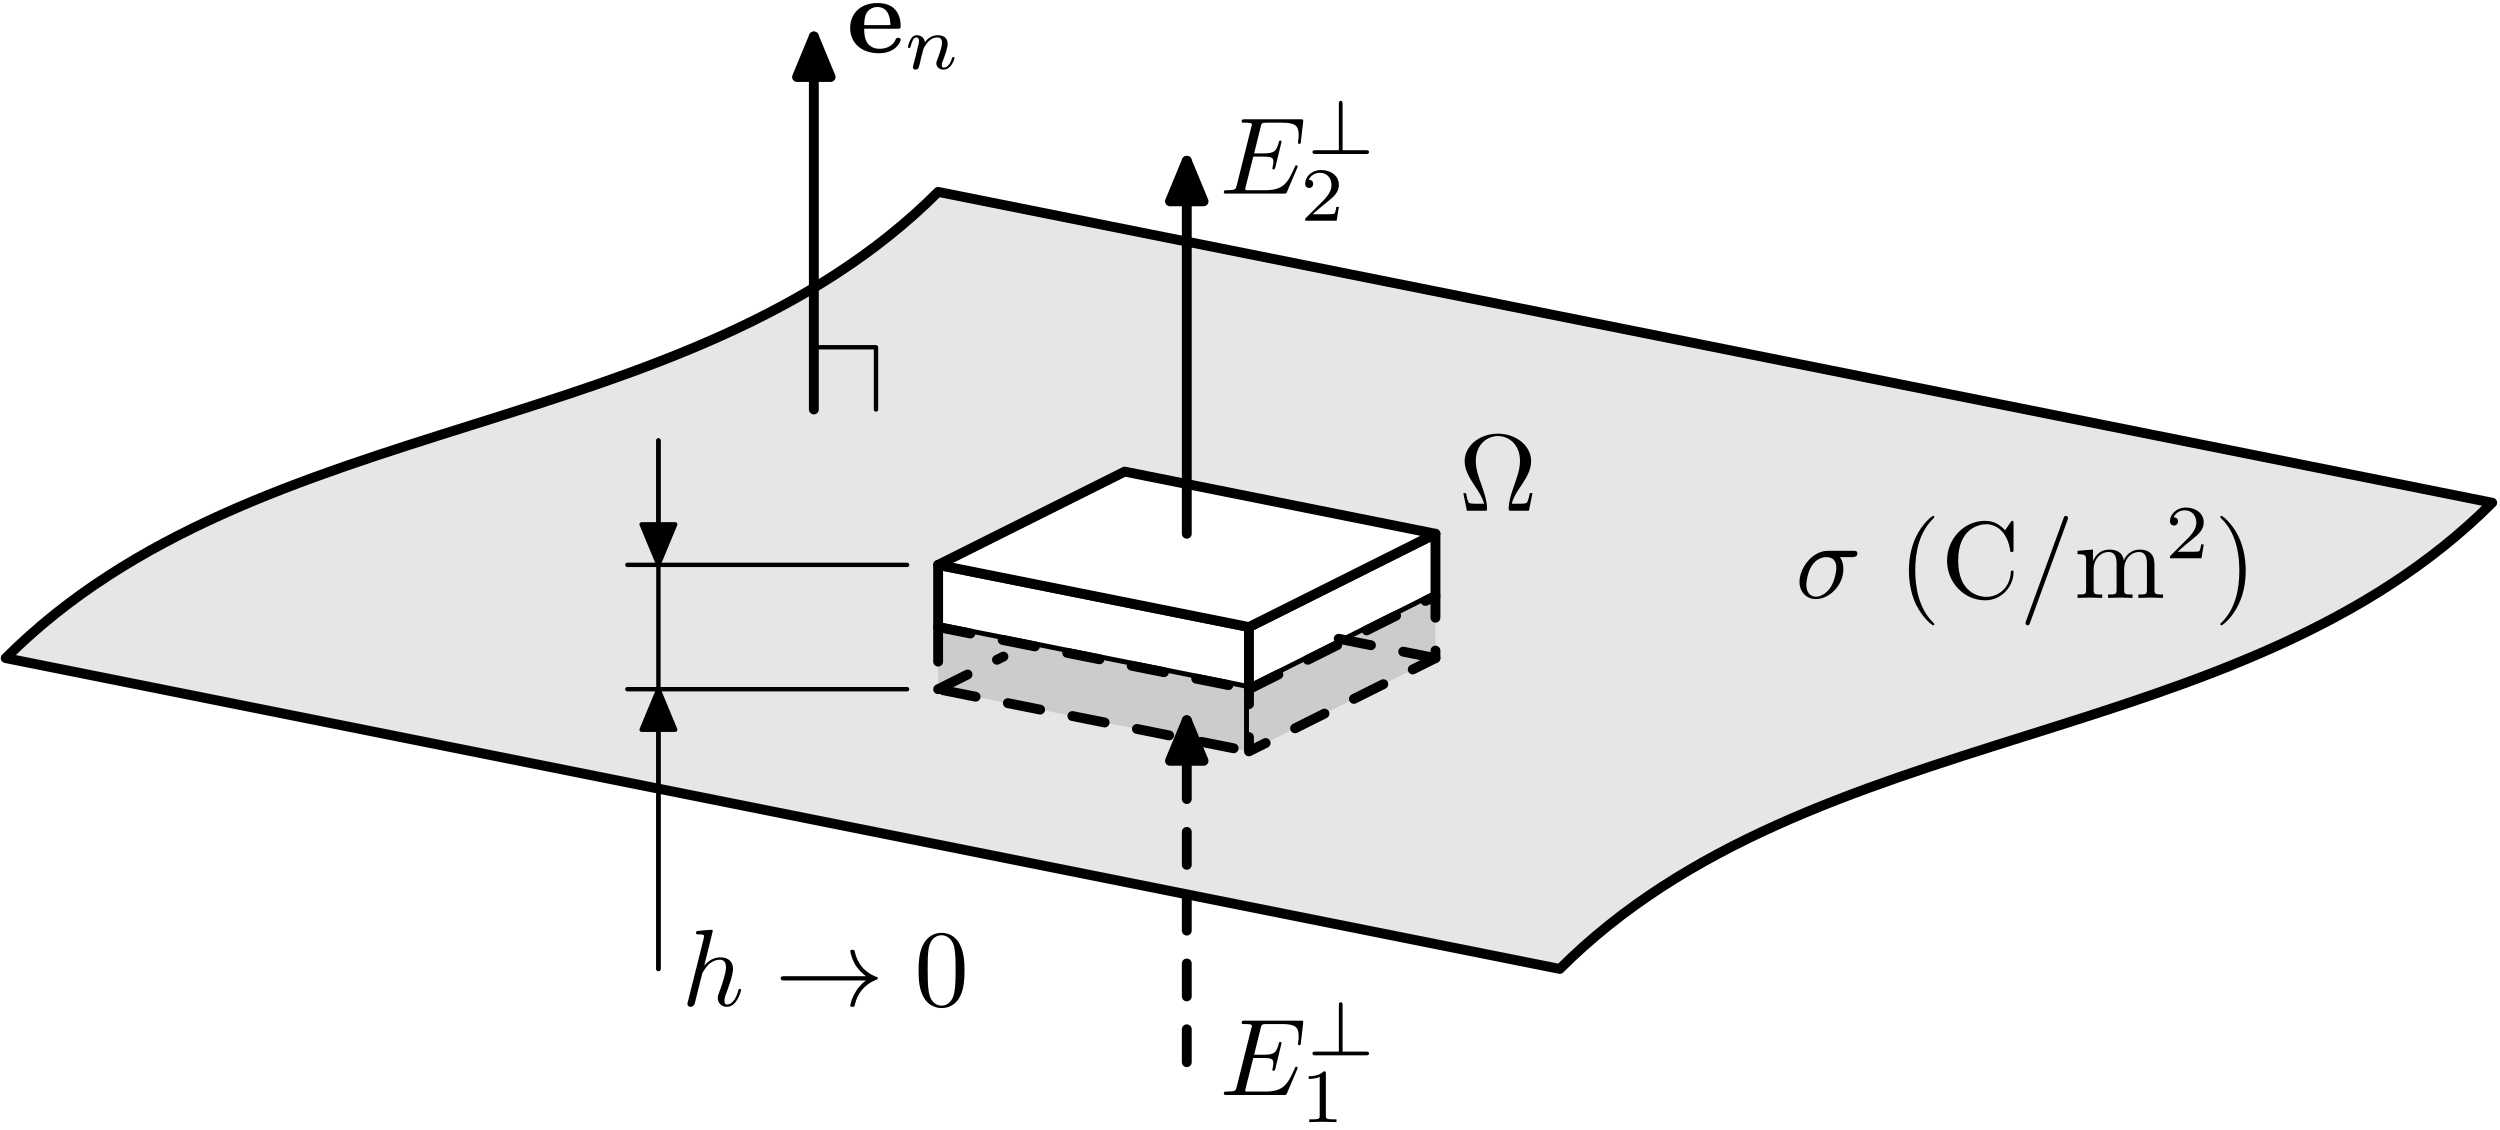
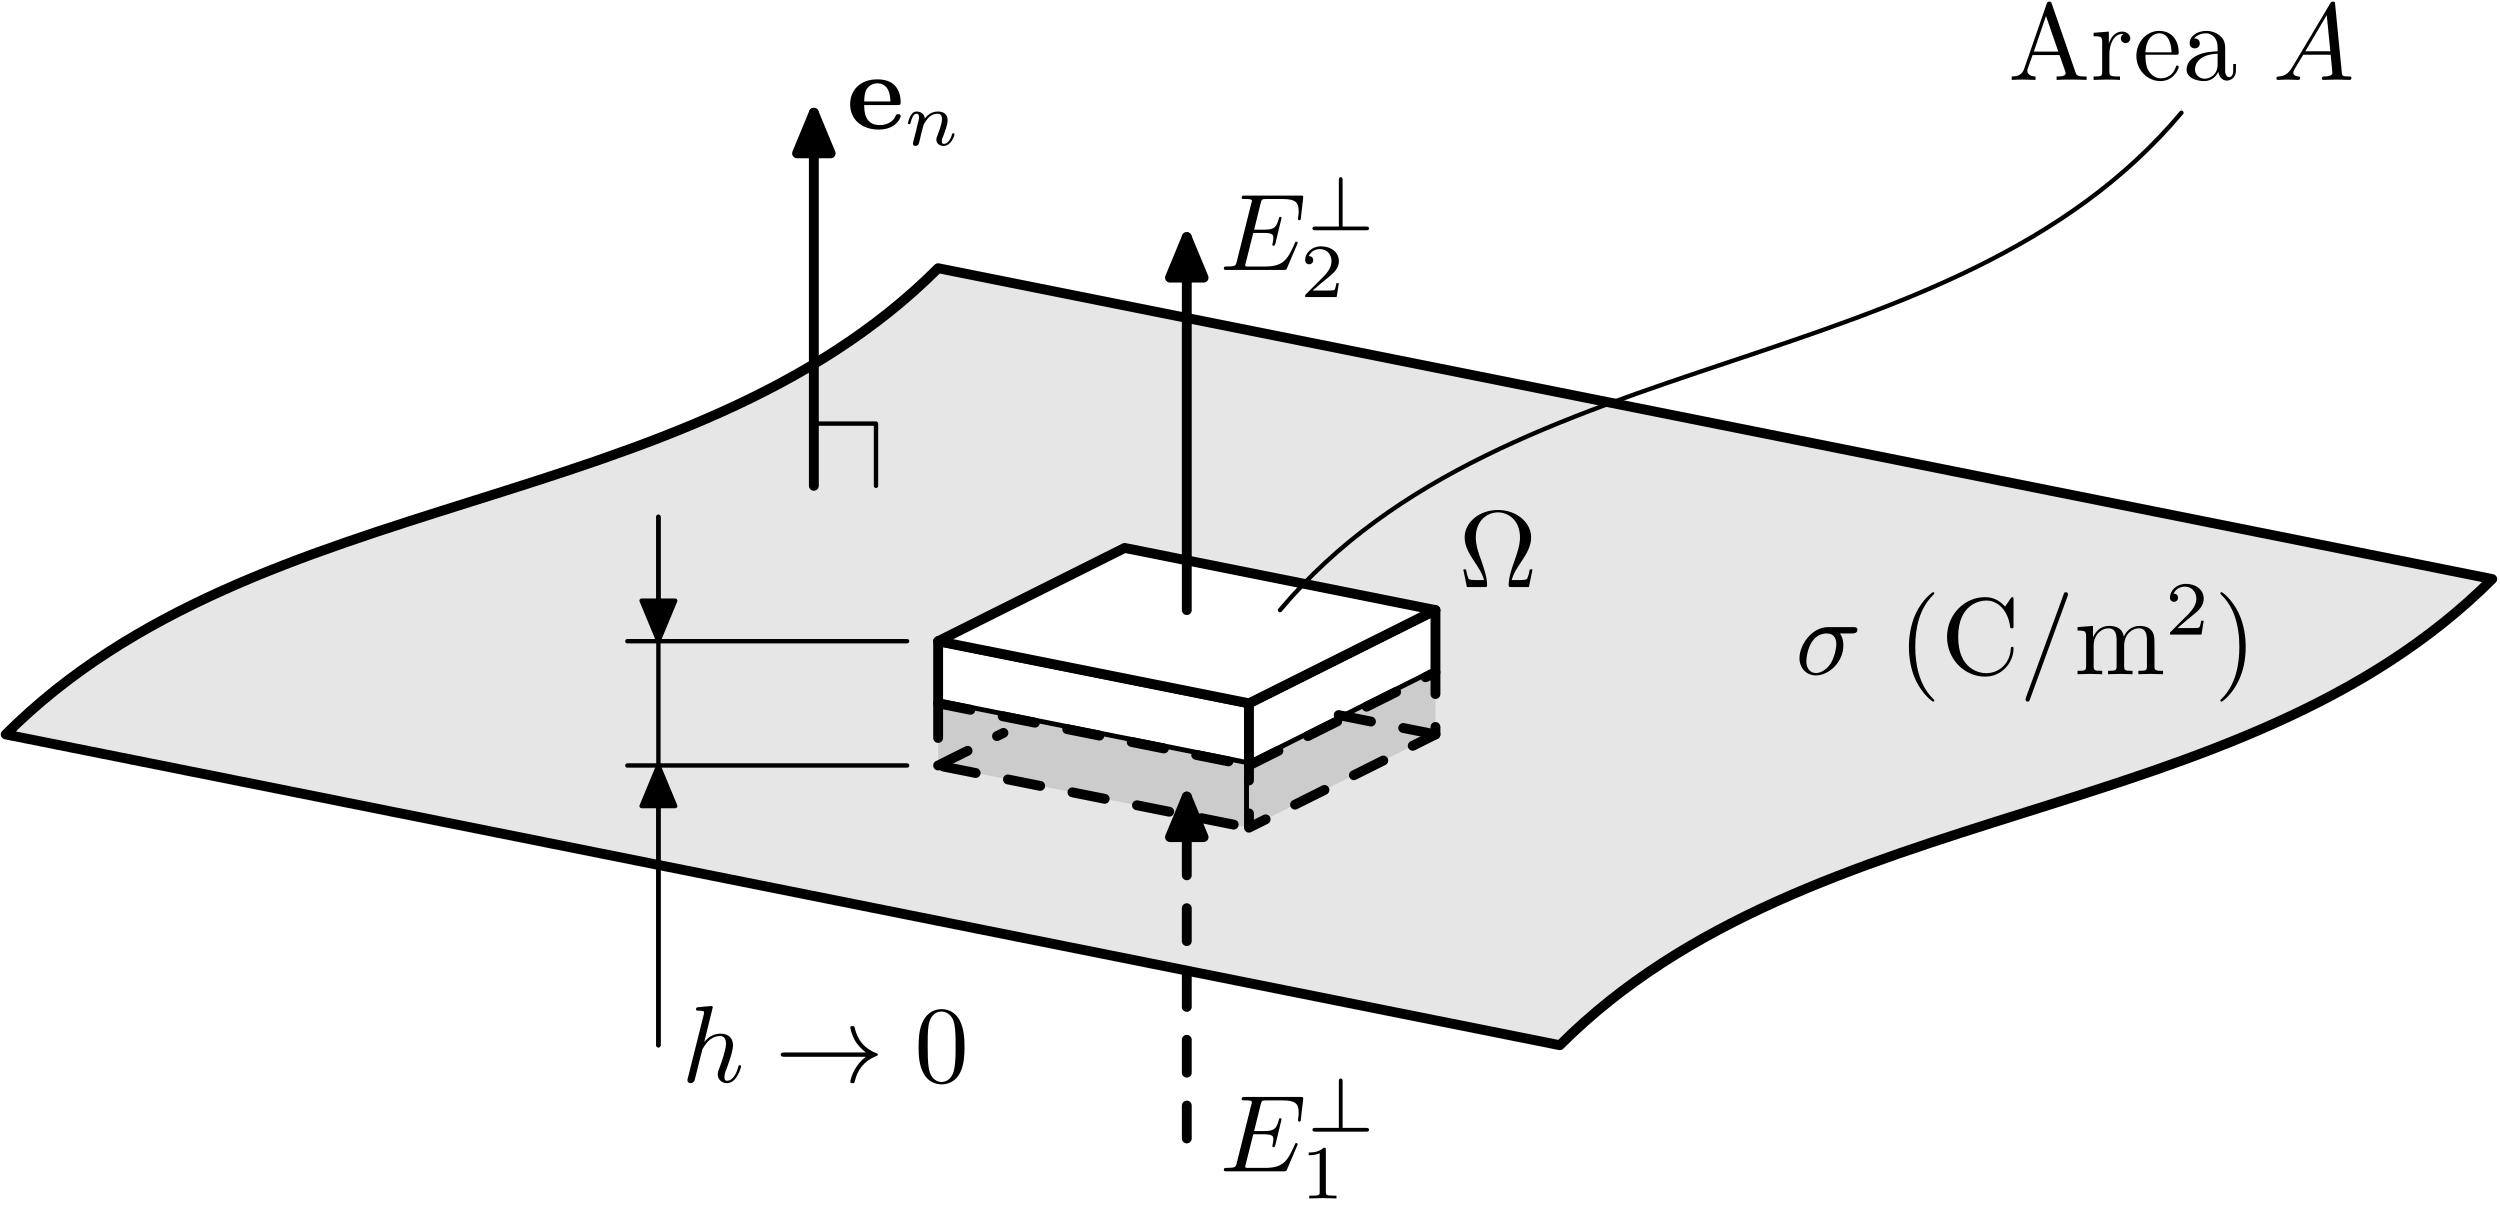
- <svg xmlns="http://www.w3.org/2000/svg" xmlns:xlink="http://www.w3.org/1999/xlink" width="228" height="103" viewBox="0 0 228 103">
+ <svg xmlns="http://www.w3.org/2000/svg" xmlns:xlink="http://www.w3.org/1999/xlink" width="228" height="110" viewBox="0 0 228 110">
  <defs>
    <g>
      <g id="glyph-0-0">
        <path d="M 5.156 -3.719 C 5.297 -3.719 5.656 -3.719 5.656 -4.062 C 5.656 -4.297 5.438 -4.297 5.266 -4.297 L 2.984 -4.297 C 1.484 -4.297 0.375 -2.656 0.375 -1.469 C 0.375 -0.594 0.969 0.109 1.875 0.109 C 3.047 0.109 4.375 -1.094 4.375 -2.625 C 4.375 -2.797 4.375 -3.281 4.062 -3.719 Z M 1.891 -0.109 C 1.391 -0.109 1 -0.469 1 -1.188 C 1 -1.484 1.109 -2.297 1.469 -2.891 C 1.891 -3.578 2.484 -3.719 2.828 -3.719 C 3.656 -3.719 3.734 -3.062 3.734 -2.75 C 3.734 -2.281 3.531 -1.469 3.203 -0.953 C 2.812 -0.375 2.266 -0.109 1.891 -0.109 Z M 1.891 -0.109 " />
      </g>
      <g id="glyph-0-1">
        <path d="M 4.375 -7.094 C 4.422 -7.234 4.422 -7.266 4.422 -7.281 C 4.422 -7.391 4.344 -7.484 4.234 -7.484 C 4.156 -7.484 4.094 -7.453 4.062 -7.391 L 0.594 2.109 C 0.547 2.25 0.547 2.281 0.547 2.297 C 0.547 2.406 0.641 2.5 0.75 2.5 C 0.875 2.5 0.906 2.422 0.969 2.25 Z M 4.375 -7.094 " />
      </g>
      <g id="glyph-0-2">
        <path d="M 7.062 -2.328 C 7.078 -2.375 7.109 -2.438 7.109 -2.469 C 7.109 -2.469 7.109 -2.578 6.984 -2.578 C 6.891 -2.578 6.875 -2.516 6.859 -2.453 C 6.203 -0.984 5.844 -0.312 4.141 -0.312 L 2.688 -0.312 C 2.547 -0.312 2.516 -0.312 2.469 -0.312 C 2.359 -0.328 2.328 -0.344 2.328 -0.422 C 2.328 -0.453 2.328 -0.469 2.375 -0.641 L 3.062 -3.375 L 4.047 -3.375 C 4.891 -3.375 4.891 -3.156 4.891 -2.906 C 4.891 -2.844 4.891 -2.719 4.828 -2.422 C 4.812 -2.375 4.797 -2.344 4.797 -2.312 C 4.797 -2.266 4.828 -2.203 4.922 -2.203 C 5 -2.203 5.031 -2.25 5.078 -2.406 L 5.641 -4.734 C 5.641 -4.797 5.594 -4.844 5.516 -4.844 C 5.438 -4.844 5.406 -4.781 5.391 -4.672 C 5.172 -3.906 5 -3.672 4.078 -3.672 L 3.141 -3.672 L 3.734 -6.078 C 3.828 -6.438 3.844 -6.469 4.281 -6.469 L 5.688 -6.469 C 6.891 -6.469 7.203 -6.188 7.203 -5.359 C 7.203 -5.125 7.203 -5.109 7.156 -4.828 C 7.156 -4.781 7.141 -4.703 7.141 -4.656 C 7.141 -4.609 7.172 -4.531 7.266 -4.531 C 7.375 -4.531 7.391 -4.594 7.406 -4.781 L 7.609 -6.516 C 7.641 -6.781 7.594 -6.781 7.344 -6.781 L 2.297 -6.781 C 2.109 -6.781 2 -6.781 2 -6.578 C 2 -6.469 2.094 -6.469 2.281 -6.469 C 2.656 -6.469 2.938 -6.469 2.938 -6.297 C 2.938 -6.25 2.938 -6.234 2.875 -6.047 L 1.562 -0.781 C 1.469 -0.391 1.453 -0.312 0.656 -0.312 C 0.484 -0.312 0.375 -0.312 0.375 -0.125 C 0.375 0 0.469 0 0.656 0 L 5.828 0 C 6.062 0 6.078 -0.016 6.141 -0.172 Z M 7.062 -2.328 " />
      </g>
      <g id="glyph-0-3">
        <path d="M 2.859 -6.812 C 2.859 -6.812 2.859 -6.922 2.734 -6.922 C 2.5 -6.922 1.781 -6.844 1.516 -6.812 C 1.438 -6.812 1.328 -6.797 1.328 -6.625 C 1.328 -6.5 1.422 -6.5 1.562 -6.5 C 2.047 -6.5 2.062 -6.438 2.062 -6.328 L 2.031 -6.125 L 0.594 -0.391 C 0.547 -0.25 0.547 -0.234 0.547 -0.172 C 0.547 0.062 0.75 0.109 0.844 0.109 C 1 0.109 1.156 -0.016 1.203 -0.156 L 1.391 -0.906 L 1.609 -1.797 C 1.672 -2.031 1.734 -2.25 1.781 -2.469 C 1.797 -2.531 1.891 -2.859 1.891 -2.922 C 1.922 -3.016 2.234 -3.562 2.578 -3.844 C 2.797 -4 3.094 -4.188 3.531 -4.188 C 3.953 -4.188 4.062 -3.844 4.062 -3.484 C 4.062 -2.953 3.688 -1.859 3.453 -1.25 C 3.375 -1.031 3.312 -0.906 3.312 -0.703 C 3.312 -0.234 3.672 0.109 4.141 0.109 C 5.078 0.109 5.438 -1.344 5.438 -1.422 C 5.438 -1.531 5.359 -1.531 5.328 -1.531 C 5.219 -1.531 5.219 -1.5 5.172 -1.344 C 5.031 -0.812 4.703 -0.109 4.156 -0.109 C 3.984 -0.109 3.922 -0.203 3.922 -0.438 C 3.922 -0.688 4 -0.922 4.094 -1.141 C 4.25 -1.578 4.703 -2.766 4.703 -3.344 C 4.703 -3.984 4.312 -4.406 3.562 -4.406 C 2.938 -4.406 2.453 -4.094 2.078 -3.641 Z M 2.859 -6.812 " />
+       </g>
+       <g id="glyph-0-4">
+         <path d="M 1.781 -1.141 C 1.391 -0.484 1 -0.344 0.562 -0.312 C 0.438 -0.297 0.344 -0.297 0.344 -0.109 C 0.344 -0.047 0.406 0 0.484 0 C 0.75 0 1.062 -0.031 1.328 -0.031 C 1.672 -0.031 2.016 0 2.328 0 C 2.391 0 2.516 0 2.516 -0.188 C 2.516 -0.297 2.438 -0.312 2.359 -0.312 C 2.141 -0.328 1.891 -0.406 1.891 -0.656 C 1.891 -0.781 1.953 -0.891 2.031 -1.031 L 2.797 -2.297 L 5.297 -2.297 C 5.312 -2.094 5.453 -0.734 5.453 -0.641 C 5.453 -0.344 4.938 -0.312 4.734 -0.312 C 4.594 -0.312 4.5 -0.312 4.5 -0.109 C 4.5 0 4.609 0 4.641 0 C 5.047 0 5.469 -0.031 5.875 -0.031 C 6.125 -0.031 6.766 0 7.016 0 C 7.062 0 7.188 0 7.188 -0.203 C 7.188 -0.312 7.094 -0.312 6.953 -0.312 C 6.344 -0.312 6.344 -0.375 6.312 -0.672 L 5.703 -6.891 C 5.688 -7.094 5.688 -7.141 5.516 -7.141 C 5.359 -7.141 5.312 -7.062 5.25 -6.969 Z M 2.984 -2.609 L 4.938 -5.906 L 5.266 -2.609 Z M 2.984 -2.609 " />
      </g>
      <g id="glyph-1-0">
        <path d="M 3.297 2.391 C 3.297 2.359 3.297 2.344 3.125 2.172 C 1.891 0.922 1.562 -0.969 1.562 -2.5 C 1.562 -4.234 1.938 -5.969 3.172 -7.203 C 3.297 -7.328 3.297 -7.344 3.297 -7.375 C 3.297 -7.453 3.266 -7.484 3.203 -7.484 C 3.094 -7.484 2.203 -6.797 1.609 -5.531 C 1.109 -4.438 0.984 -3.328 0.984 -2.5 C 0.984 -1.719 1.094 -0.516 1.641 0.625 C 2.25 1.844 3.094 2.5 3.203 2.5 C 3.266 2.5 3.297 2.469 3.297 2.391 Z M 3.297 2.391 " />
      </g>
      <g id="glyph-1-1">
        <path d="M 0.562 -3.406 C 0.562 -1.344 2.172 0.219 4.031 0.219 C 5.656 0.219 6.625 -1.172 6.625 -2.328 C 6.625 -2.422 6.625 -2.5 6.5 -2.5 C 6.391 -2.5 6.391 -2.438 6.375 -2.328 C 6.297 -0.906 5.234 -0.094 4.141 -0.094 C 3.531 -0.094 1.578 -0.422 1.578 -3.406 C 1.578 -6.375 3.531 -6.719 4.141 -6.719 C 5.219 -6.719 6.109 -5.812 6.312 -4.359 C 6.328 -4.219 6.328 -4.188 6.469 -4.188 C 6.625 -4.188 6.625 -4.219 6.625 -4.422 L 6.625 -6.781 C 6.625 -6.953 6.625 -7.031 6.516 -7.031 C 6.484 -7.031 6.438 -7.031 6.359 -6.906 L 5.859 -6.172 C 5.5 -6.531 4.984 -7.031 4.031 -7.031 C 2.156 -7.031 0.562 -5.438 0.562 -3.406 Z M 0.562 -3.406 " />
      </g>
      <g id="glyph-1-2">
        <path d="M 1.094 -3.422 L 1.094 -0.75 C 1.094 -0.312 0.984 -0.312 0.312 -0.312 L 0.312 0 C 0.672 -0.016 1.172 -0.031 1.453 -0.031 C 1.703 -0.031 2.219 -0.016 2.562 0 L 2.562 -0.312 C 1.891 -0.312 1.781 -0.312 1.781 -0.75 L 1.781 -2.594 C 1.781 -3.625 2.5 -4.188 3.125 -4.188 C 3.766 -4.188 3.875 -3.656 3.875 -3.078 L 3.875 -0.75 C 3.875 -0.312 3.766 -0.312 3.094 -0.312 L 3.094 0 C 3.438 -0.016 3.953 -0.031 4.219 -0.031 C 4.469 -0.031 5 -0.016 5.328 0 L 5.328 -0.312 C 4.672 -0.312 4.562 -0.312 4.562 -0.75 L 4.562 -2.594 C 4.562 -3.625 5.266 -4.188 5.906 -4.188 C 6.531 -4.188 6.641 -3.656 6.641 -3.078 L 6.641 -0.75 C 6.641 -0.312 6.531 -0.312 5.859 -0.312 L 5.859 0 C 6.203 -0.016 6.719 -0.031 6.984 -0.031 C 7.25 -0.031 7.766 -0.016 8.109 0 L 8.109 -0.312 C 7.594 -0.312 7.344 -0.312 7.328 -0.609 L 7.328 -2.516 C 7.328 -3.375 7.328 -3.672 7.016 -4.031 C 6.875 -4.203 6.547 -4.406 5.969 -4.406 C 5.141 -4.406 4.688 -3.812 4.531 -3.422 C 4.391 -4.297 3.656 -4.406 3.203 -4.406 C 2.469 -4.406 2 -3.984 1.719 -3.359 L 1.719 -4.406 L 0.312 -4.297 L 0.312 -3.984 C 1.016 -3.984 1.094 -3.922 1.094 -3.422 Z M 1.094 -3.422 " />
      </g>
      <g id="glyph-1-3">
        <path d="M 2.875 -2.5 C 2.875 -3.266 2.766 -4.469 2.219 -5.609 C 1.625 -6.828 0.766 -7.484 0.672 -7.484 C 0.609 -7.484 0.562 -7.438 0.562 -7.375 C 0.562 -7.344 0.562 -7.328 0.75 -7.141 C 1.734 -6.156 2.297 -4.578 2.297 -2.5 C 2.297 -0.781 1.938 0.969 0.703 2.219 C 0.562 2.344 0.562 2.359 0.562 2.391 C 0.562 2.453 0.609 2.5 0.672 2.5 C 0.766 2.5 1.672 1.812 2.25 0.547 C 2.766 -0.547 2.875 -1.656 2.875 -2.5 Z M 2.875 -2.5 " />
      </g>
      <g id="glyph-1-4">
        <path d="M 6.75 -1.609 L 6.5 -1.609 C 6.453 -1.359 6.406 -1.125 6.312 -0.891 C 6.266 -0.734 6.234 -0.641 5.656 -0.641 L 4.859 -0.641 C 5 -1.203 5.297 -1.688 5.75 -2.344 C 6.219 -3.047 6.625 -3.734 6.625 -4.531 C 6.625 -5.906 5.281 -7.031 3.594 -7.031 C 1.891 -7.031 0.562 -5.891 0.562 -4.531 C 0.562 -3.734 0.969 -3.047 1.438 -2.344 C 1.875 -1.688 2.188 -1.203 2.328 -0.641 L 1.531 -0.641 C 0.953 -0.641 0.922 -0.734 0.875 -0.875 C 0.781 -1.109 0.734 -1.359 0.688 -1.609 L 0.438 -1.609 L 0.766 0 L 2.359 0 C 2.578 0 2.609 0 2.609 -0.203 C 2.609 -0.906 2.297 -1.781 2.078 -2.422 C 1.859 -3 1.578 -3.781 1.578 -4.531 C 1.578 -6.125 2.688 -6.812 3.594 -6.812 C 4.547 -6.812 5.609 -6.094 5.609 -4.531 C 5.609 -3.781 5.328 -3.031 5.047 -2.219 C 4.891 -1.797 4.578 -0.891 4.578 -0.203 C 4.578 0 4.609 0 4.828 0 L 6.422 0 Z M 6.75 -1.609 " />
      </g>
      <g id="glyph-1-5">
        <path d="M 4.578 -3.188 C 4.578 -3.984 4.531 -4.781 4.188 -5.516 C 3.734 -6.484 2.906 -6.641 2.5 -6.641 C 1.891 -6.641 1.172 -6.375 0.75 -5.453 C 0.438 -4.766 0.391 -3.984 0.391 -3.188 C 0.391 -2.438 0.422 -1.547 0.844 -0.781 C 1.266 0.016 2 0.219 2.484 0.219 C 3.016 0.219 3.781 0.016 4.219 -0.938 C 4.531 -1.625 4.578 -2.406 4.578 -3.188 Z M 2.484 0 C 2.094 0 1.5 -0.25 1.328 -1.203 C 1.219 -1.797 1.219 -2.719 1.219 -3.312 C 1.219 -3.953 1.219 -4.609 1.297 -5.141 C 1.484 -6.328 2.234 -6.422 2.484 -6.422 C 2.812 -6.422 3.469 -6.234 3.656 -5.25 C 3.766 -4.688 3.766 -3.938 3.766 -3.312 C 3.766 -2.562 3.766 -1.891 3.656 -1.25 C 3.5 -0.297 2.938 0 2.484 0 Z M 2.484 0 " />
+       </g>
+       <g id="glyph-1-6">
+         <path d="M 3.969 -6.938 C 3.922 -7.062 3.891 -7.141 3.734 -7.141 C 3.578 -7.141 3.547 -7.078 3.5 -6.938 L 1.438 -0.984 C 1.25 -0.469 0.859 -0.312 0.312 -0.312 L 0.312 0 C 0.547 -0.016 0.984 -0.031 1.328 -0.031 C 1.641 -0.031 2.156 -0.016 2.484 0 L 2.484 -0.312 C 1.984 -0.312 1.734 -0.562 1.734 -0.812 C 1.734 -0.844 1.75 -0.953 1.75 -0.969 L 2.219 -2.266 L 4.672 -2.266 L 5.203 -0.75 C 5.219 -0.703 5.234 -0.641 5.234 -0.609 C 5.234 -0.312 4.672 -0.312 4.406 -0.312 L 4.406 0 C 4.766 -0.031 5.469 -0.031 5.844 -0.031 C 6.266 -0.031 6.734 -0.016 7.141 0 L 7.141 -0.312 L 6.969 -0.312 C 6.375 -0.312 6.234 -0.375 6.125 -0.703 Z M 3.438 -5.828 L 4.562 -2.578 L 2.328 -2.578 Z M 3.438 -5.828 " />
+       </g>
+       <g id="glyph-1-7">
+         <path d="M 1.672 -3.312 L 1.672 -4.406 L 0.281 -4.297 L 0.281 -3.984 C 0.984 -3.984 1.062 -3.922 1.062 -3.422 L 1.062 -0.75 C 1.062 -0.312 0.953 -0.312 0.281 -0.312 L 0.281 0 C 0.672 -0.016 1.141 -0.031 1.422 -0.031 C 1.812 -0.031 2.281 -0.031 2.688 0 L 2.688 -0.312 L 2.469 -0.312 C 1.734 -0.312 1.719 -0.422 1.719 -0.781 L 1.719 -2.312 C 1.719 -3.297 2.141 -4.188 2.891 -4.188 C 2.953 -4.188 2.984 -4.188 3 -4.172 C 2.969 -4.172 2.766 -4.047 2.766 -3.781 C 2.766 -3.516 2.984 -3.359 3.203 -3.359 C 3.375 -3.359 3.625 -3.484 3.625 -3.797 C 3.625 -4.109 3.312 -4.406 2.891 -4.406 C 2.156 -4.406 1.797 -3.734 1.672 -3.312 Z M 1.672 -3.312 " />
+       </g>
+       <g id="glyph-1-8">
+         <path d="M 1.109 -2.516 C 1.172 -4 2.016 -4.25 2.359 -4.25 C 3.375 -4.25 3.484 -2.906 3.484 -2.516 Z M 1.109 -2.297 L 3.891 -2.297 C 4.109 -2.297 4.141 -2.297 4.141 -2.516 C 4.141 -3.5 3.594 -4.469 2.359 -4.469 C 1.203 -4.469 0.281 -3.438 0.281 -2.188 C 0.281 -0.859 1.328 0.109 2.469 0.109 C 3.688 0.109 4.141 -1 4.141 -1.188 C 4.141 -1.281 4.062 -1.312 4 -1.312 C 3.922 -1.312 3.891 -1.25 3.875 -1.172 C 3.531 -0.141 2.625 -0.141 2.531 -0.141 C 2.031 -0.141 1.641 -0.438 1.406 -0.812 C 1.109 -1.281 1.109 -1.938 1.109 -2.297 Z M 1.109 -2.297 " />
+       </g>
+       <g id="glyph-1-9">
+         <path d="M 3.312 -0.75 C 3.359 -0.359 3.625 0.062 4.094 0.062 C 4.312 0.062 4.922 -0.078 4.922 -0.891 L 4.922 -1.453 L 4.672 -1.453 L 4.672 -0.891 C 4.672 -0.312 4.422 -0.25 4.312 -0.25 C 3.984 -0.25 3.938 -0.703 3.938 -0.75 L 3.938 -2.734 C 3.938 -3.156 3.938 -3.547 3.578 -3.922 C 3.188 -4.312 2.688 -4.469 2.219 -4.469 C 1.391 -4.469 0.703 -4 0.703 -3.344 C 0.703 -3.047 0.906 -2.875 1.172 -2.875 C 1.453 -2.875 1.625 -3.078 1.625 -3.328 C 1.625 -3.453 1.578 -3.781 1.109 -3.781 C 1.391 -4.141 1.875 -4.25 2.188 -4.25 C 2.688 -4.25 3.25 -3.859 3.25 -2.969 L 3.25 -2.609 C 2.734 -2.578 2.047 -2.547 1.422 -2.25 C 0.672 -1.906 0.422 -1.391 0.422 -0.953 C 0.422 -0.141 1.391 0.109 2.016 0.109 C 2.672 0.109 3.125 -0.297 3.312 -0.75 Z M 3.25 -2.391 L 3.25 -1.391 C 3.25 -0.453 2.531 -0.109 2.078 -0.109 C 1.594 -0.109 1.188 -0.453 1.188 -0.953 C 1.188 -1.5 1.609 -2.328 3.25 -2.391 Z M 3.25 -2.391 " />
      </g>
      <g id="glyph-2-0">
        <path d="M 3.516 -1.266 L 3.281 -1.266 C 3.266 -1.109 3.188 -0.703 3.094 -0.641 C 3.047 -0.594 2.516 -0.594 2.406 -0.594 L 1.125 -0.594 C 1.859 -1.234 2.109 -1.438 2.516 -1.766 C 3.031 -2.172 3.516 -2.609 3.516 -3.266 C 3.516 -4.109 2.781 -4.625 1.891 -4.625 C 1.031 -4.625 0.438 -4.016 0.438 -3.375 C 0.438 -3.031 0.734 -2.984 0.812 -2.984 C 0.969 -2.984 1.172 -3.109 1.172 -3.359 C 1.172 -3.484 1.125 -3.734 0.766 -3.734 C 0.984 -4.219 1.453 -4.375 1.781 -4.375 C 2.484 -4.375 2.844 -3.828 2.844 -3.266 C 2.844 -2.656 2.406 -2.188 2.188 -1.938 L 0.516 -0.266 C 0.438 -0.203 0.438 -0.188 0.438 0 L 3.312 0 Z M 3.516 -1.266 " />
      </g>
      <g id="glyph-2-1">
        <path d="M 2.328 -4.438 C 2.328 -4.625 2.328 -4.625 2.125 -4.625 C 1.672 -4.188 1.047 -4.188 0.766 -4.188 L 0.766 -3.938 C 0.922 -3.938 1.391 -3.938 1.766 -4.125 L 1.766 -0.578 C 1.766 -0.344 1.766 -0.25 1.078 -0.25 L 0.812 -0.25 L 0.812 0 C 0.938 0 1.797 -0.031 2.047 -0.031 C 2.266 -0.031 3.141 0 3.297 0 L 3.297 -0.25 L 3.031 -0.25 C 2.328 -0.25 2.328 -0.344 2.328 -0.578 Z M 2.328 -4.438 " />
      </g>
      <g id="glyph-3-0">
        <path d="M 3.281 -4.562 C 3.281 -4.672 3.281 -4.844 3.109 -4.844 C 2.938 -4.844 2.938 -4.672 2.938 -4.562 L 2.938 -0.344 L 0.812 -0.344 C 0.703 -0.344 0.531 -0.344 0.531 -0.172 C 0.531 0 0.703 0 0.812 0 L 5.406 0 C 5.516 0 5.688 0 5.688 -0.172 C 5.688 -0.344 5.531 -0.344 5.406 -0.344 L 3.281 -0.344 Z M 3.281 -4.562 " />
      </g>
      <g id="glyph-4-0">
        <path d="M 4.609 -2.172 C 4.828 -2.172 4.922 -2.172 4.922 -2.438 C 4.922 -2.75 4.859 -3.484 4.359 -3.984 C 4 -4.344 3.469 -4.516 2.781 -4.516 C 1.188 -4.516 0.312 -3.484 0.312 -2.25 C 0.312 -0.906 1.312 0.062 2.922 0.062 C 4.5 0.062 4.922 -1 4.922 -1.172 C 4.922 -1.344 4.734 -1.344 4.688 -1.344 C 4.516 -1.344 4.5 -1.297 4.438 -1.141 C 4.234 -0.656 3.656 -0.344 3.016 -0.344 C 1.609 -0.344 1.594 -1.672 1.594 -2.172 Z M 1.594 -2.5 C 1.609 -2.891 1.625 -3.312 1.828 -3.641 C 2.094 -4.031 2.5 -4.156 2.781 -4.156 C 3.953 -4.156 3.969 -2.844 3.984 -2.5 Z M 1.594 -2.5 " />
      </g>
      <g id="glyph-5-0">
        <path d="M 0.844 -0.438 C 0.828 -0.344 0.781 -0.172 0.781 -0.156 C 0.781 0 0.906 0.062 1.016 0.062 C 1.141 0.062 1.25 -0.016 1.297 -0.078 C 1.328 -0.141 1.375 -0.375 1.422 -0.516 C 1.453 -0.641 1.531 -0.969 1.562 -1.141 C 1.609 -1.297 1.656 -1.453 1.688 -1.609 C 1.766 -1.891 1.781 -1.953 1.984 -2.234 C 2.172 -2.516 2.5 -2.875 3.031 -2.875 C 3.422 -2.875 3.438 -2.516 3.438 -2.391 C 3.438 -1.969 3.141 -1.203 3.031 -0.906 C 2.953 -0.703 2.922 -0.641 2.922 -0.531 C 2.922 -0.156 3.219 0.062 3.578 0.062 C 4.281 0.062 4.578 -0.891 4.578 -1 C 4.578 -1.094 4.5 -1.094 4.469 -1.094 C 4.375 -1.094 4.375 -1.047 4.344 -0.969 C 4.188 -0.406 3.875 -0.125 3.609 -0.125 C 3.453 -0.125 3.422 -0.219 3.422 -0.375 C 3.422 -0.531 3.469 -0.625 3.594 -0.938 C 3.672 -1.156 3.953 -1.891 3.953 -2.281 C 3.953 -2.953 3.422 -3.078 3.047 -3.078 C 2.469 -3.078 2.078 -2.719 1.875 -2.438 C 1.828 -2.922 1.422 -3.078 1.125 -3.078 C 0.828 -3.078 0.672 -2.859 0.578 -2.703 C 0.422 -2.438 0.328 -2.047 0.328 -2 C 0.328 -1.922 0.422 -1.922 0.453 -1.922 C 0.547 -1.922 0.547 -1.938 0.594 -2.125 C 0.703 -2.531 0.844 -2.875 1.109 -2.875 C 1.297 -2.875 1.344 -2.719 1.344 -2.531 C 1.344 -2.406 1.281 -2.141 1.219 -1.953 C 1.172 -1.766 1.109 -1.484 1.078 -1.328 Z M 0.844 -0.438 " />
      </g>
      <g id="glyph-6-0">
        <path d="M 8.312 -2.297 C 7.766 -1.875 7.5 -1.469 7.422 -1.328 C 6.969 -0.641 6.891 -0.016 6.891 -0.016 C 6.891 0.109 7.016 0.109 7.094 0.109 C 7.25 0.109 7.266 0.094 7.312 -0.094 C 7.531 -1.062 8.125 -1.906 9.25 -2.359 C 9.375 -2.406 9.406 -2.422 9.406 -2.5 C 9.406 -2.562 9.344 -2.594 9.328 -2.609 C 8.875 -2.766 7.672 -3.266 7.297 -4.938 C 7.266 -5.062 7.25 -5.094 7.094 -5.094 C 7.016 -5.094 6.891 -5.094 6.891 -4.969 C 6.891 -4.953 6.984 -4.328 7.391 -3.656 C 7.594 -3.359 7.891 -3.016 8.312 -2.688 L 0.906 -2.688 C 0.734 -2.688 0.547 -2.688 0.547 -2.5 C 0.547 -2.297 0.734 -2.297 0.906 -2.297 Z M 8.312 -2.297 " />
      </g>
    </g>
  </defs>
-   <path fill-rule="nonzero" fill="rgb(90.039%, 90.039%, 90.039%)" fill-opacity="1" d="M 0.52 60.02 L 142.254 88.367 C 165.254 65.367 204.289 68.848 227.289 45.848 L 85.559 17.5 C 62.559 40.5 23.52 37.02 0.52 60.02 " />
-   <path fill="none" stroke-width="9" stroke-linecap="butt" stroke-linejoin="round" stroke="rgb(0%, 0%, 0%)" stroke-opacity="1" stroke-miterlimit="10" d="M 1925.195 6599.805 L 3342.539 6316.328 C 3572.539 6546.328 3962.891 6511.523 4192.891 6741.523 L 2775.586 7025 C 2545.586 6795 2155.195 6829.805 1925.195 6599.805 Z M 1925.195 6599.805 " transform="matrix(0.1, 0, 0, -0.1, -192, 720)" />
-   <path fill-rule="nonzero" fill="rgb(100%, 100%, 100%)" fill-opacity="1" d="M 85.559 51.516 L 113.906 57.188 L 113.906 62.855 L 85.559 57.188 L 85.559 51.516 " />
-   <path fill="none" stroke-width="9" stroke-linecap="butt" stroke-linejoin="round" stroke="rgb(0%, 0%, 0%)" stroke-opacity="1" stroke-miterlimit="10" d="M 2775.586 6684.844 L 3059.062 6628.125 L 3059.062 6571.445 L 2775.586 6628.125 Z M 2775.586 6684.844 " transform="matrix(0.1, 0, 0, -0.1, -192, 720)" />
-   <path fill-rule="nonzero" fill="rgb(80.077%, 80.077%, 80.077%)" fill-opacity="1" d="M 85.559 57.188 L 113.906 62.855 L 113.906 68.523 L 85.559 62.855 L 85.559 57.188 " />
-   <path fill="none" stroke-width="9" stroke-linecap="round" stroke-linejoin="round" stroke="rgb(0%, 0%, 0%)" stroke-opacity="1" stroke-dasharray="30 30" stroke-miterlimit="10" d="M 2775.586 6628.125 L 3059.062 6571.445 L 3059.062 6514.766 L 2775.586 6571.445 Z M 2775.586 6628.125 " transform="matrix(0.1, 0, 0, -0.1, -192, 720)" />
-   <path fill-rule="nonzero" fill="rgb(100%, 100%, 100%)" fill-opacity="1" d="M 113.906 57.188 L 130.914 48.68 L 130.914 54.352 L 113.906 62.855 L 113.906 57.188 " />
-   <path fill="none" stroke-width="9" stroke-linecap="round" stroke-linejoin="round" stroke="rgb(0%, 0%, 0%)" stroke-opacity="1" stroke-miterlimit="10" d="M 3059.062 6628.125 L 3229.141 6713.203 L 3229.141 6656.484 L 3059.062 6571.445 Z M 3059.062 6628.125 " transform="matrix(0.1, 0, 0, -0.1, -192, 720)" />
-   <path fill-rule="nonzero" fill="rgb(80.077%, 80.077%, 80.077%)" fill-opacity="1" d="M 113.906 62.855 L 130.914 54.352 L 130.914 60.02 L 113.906 68.523 L 113.906 62.855 " />
-   <path fill="none" stroke-width="9" stroke-linecap="round" stroke-linejoin="round" stroke="rgb(0%, 0%, 0%)" stroke-opacity="1" stroke-dasharray="30 30" stroke-miterlimit="10" d="M 3059.062 6571.445 L 3229.141 6656.484 L 3229.141 6599.805 L 3059.062 6514.766 Z M 3059.062 6571.445 " transform="matrix(0.1, 0, 0, -0.1, -192, 720)" />
-   <path fill-rule="nonzero" fill="rgb(100%, 100%, 100%)" fill-opacity="1" d="M 85.559 51.516 L 113.906 57.188 L 130.914 48.68 L 102.566 43.012 L 85.559 51.516 " />
-   <path fill="none" stroke-width="9" stroke-linecap="round" stroke-linejoin="round" stroke="rgb(0%, 0%, 0%)" stroke-opacity="1" stroke-miterlimit="10" d="M 2775.586 6684.844 L 3059.062 6628.125 L 3229.141 6713.203 L 2945.664 6769.883 Z M 2775.586 6684.844 " transform="matrix(0.1, 0, 0, -0.1, -192, 720)" />
-   <path fill="none" stroke-width="9" stroke-linecap="round" stroke-linejoin="round" stroke="rgb(0%, 0%, 0%)" stroke-opacity="1" stroke-dasharray="30 30" stroke-miterlimit="10" d="M 3229.141 6599.805 L 3129.922 6619.648 " transform="matrix(0.1, 0, 0, -0.1, -192, 720)" />
-   <path fill="none" stroke-width="9" stroke-linecap="round" stroke-linejoin="round" stroke="rgb(0%, 0%, 0%)" stroke-opacity="1" stroke-dasharray="30 30" stroke-miterlimit="10" d="M 2775.586 6571.445 L 2835.117 6601.211 " transform="matrix(0.1, 0, 0, -0.1, -192, 720)" />
+   <path fill-rule="nonzero" fill="rgb(90.039%, 90.039%, 90.039%)" fill-opacity="1" d="M 0.52 66.98 L 142.254 95.324 C 165.254 72.328 204.289 75.809 227.289 52.809 L 85.559 24.461 C 62.559 47.461 23.52 43.98 0.52 66.98 " />
+   <path fill="none" stroke-width="9" stroke-linecap="butt" stroke-linejoin="round" stroke="rgb(0%, 0%, 0%)" stroke-opacity="1" stroke-miterlimit="10" d="M 1925.195 6530.195 L 3342.539 6246.758 C 3572.539 6476.719 3962.891 6441.914 4192.891 6671.914 L 2775.586 6955.391 C 2545.586 6725.391 2155.195 6760.195 1925.195 6530.195 Z M 1925.195 6530.195 " transform="matrix(0.1, 0, 0, -0.1, -192, 720)" />
+   <path fill-rule="nonzero" fill="rgb(100%, 100%, 100%)" fill-opacity="1" d="M 85.559 58.477 L 113.906 64.145 L 113.906 69.812 L 85.559 64.145 L 85.559 58.477 " />
+   <path fill="none" stroke-width="9" stroke-linecap="butt" stroke-linejoin="round" stroke="rgb(0%, 0%, 0%)" stroke-opacity="1" stroke-miterlimit="10" d="M 2775.586 6615.234 L 3059.062 6558.555 L 3059.062 6501.875 L 2775.586 6558.555 Z M 2775.586 6615.234 " transform="matrix(0.1, 0, 0, -0.1, -192, 720)" />
+   <path fill-rule="nonzero" fill="rgb(80.077%, 80.077%, 80.077%)" fill-opacity="1" d="M 85.559 64.145 L 113.906 69.812 L 113.906 75.484 L 85.559 69.812 L 85.559 64.145 " />
+   <path fill="none" stroke-width="9" stroke-linecap="round" stroke-linejoin="round" stroke="rgb(0%, 0%, 0%)" stroke-opacity="1" stroke-dasharray="30 30" stroke-miterlimit="10" d="M 2775.586 6558.555 L 3059.062 6501.875 L 3059.062 6445.156 L 2775.586 6501.875 Z M 2775.586 6558.555 " transform="matrix(0.1, 0, 0, -0.1, -192, 720)" />
+   <path fill-rule="nonzero" fill="rgb(100%, 100%, 100%)" fill-opacity="1" d="M 113.906 64.145 L 130.914 55.641 L 130.914 61.312 L 113.906 69.812 L 113.906 64.145 " />
+   <path fill="none" stroke-width="9" stroke-linecap="round" stroke-linejoin="round" stroke="rgb(0%, 0%, 0%)" stroke-opacity="1" stroke-miterlimit="10" d="M 3059.062 6558.555 L 3229.141 6643.594 L 3229.141 6586.875 L 3059.062 6501.875 Z M 3059.062 6558.555 " transform="matrix(0.1, 0, 0, -0.1, -192, 720)" />
+   <path fill-rule="nonzero" fill="rgb(80.077%, 80.077%, 80.077%)" fill-opacity="1" d="M 113.906 69.812 L 130.914 61.312 L 130.914 66.98 L 113.906 75.484 L 113.906 69.812 " />
+   <path fill="none" stroke-width="9" stroke-linecap="round" stroke-linejoin="round" stroke="rgb(0%, 0%, 0%)" stroke-opacity="1" stroke-dasharray="30 30" stroke-miterlimit="10" d="M 3059.062 6501.875 L 3229.141 6586.875 L 3229.141 6530.195 L 3059.062 6445.156 Z M 3059.062 6501.875 " transform="matrix(0.1, 0, 0, -0.1, -192, 720)" />
+   <path fill-rule="nonzero" fill="rgb(100%, 100%, 100%)" fill-opacity="1" d="M 85.559 58.477 L 113.906 64.145 L 130.914 55.641 L 102.566 49.973 L 85.559 58.477 " />
+   <path fill="none" stroke-width="9" stroke-linecap="round" stroke-linejoin="round" stroke="rgb(0%, 0%, 0%)" stroke-opacity="1" stroke-miterlimit="10" d="M 2775.586 6615.234 L 3059.062 6558.555 L 3229.141 6643.594 L 2945.664 6700.273 Z M 2775.586 6615.234 " transform="matrix(0.1, 0, 0, -0.1, -192, 720)" />
+   <path fill="none" stroke-width="9" stroke-linecap="round" stroke-linejoin="round" stroke="rgb(0%, 0%, 0%)" stroke-opacity="1" stroke-dasharray="30 30" stroke-miterlimit="10" d="M 3229.141 6530.195 L 3129.922 6550.039 " transform="matrix(0.1, 0, 0, -0.1, -192, 720)" />
+   <path fill="none" stroke-width="9" stroke-linecap="round" stroke-linejoin="round" stroke="rgb(0%, 0%, 0%)" stroke-opacity="1" stroke-dasharray="30 30" stroke-miterlimit="10" d="M 2775.586 6501.875 L 2835.117 6531.602 " transform="matrix(0.1, 0, 0, -0.1, -192, 720)" />
  <g fill="rgb(0%, 0%, 0%)" fill-opacity="1">
-     <use xlink:href="#glyph-0-0" x="163.738" y="54.529" />
+     <use xlink:href="#glyph-0-0" x="163.738" y="61.489" />
  </g>
  <g fill="rgb(0%, 0%, 0%)" fill-opacity="1">
-     <use xlink:href="#glyph-1-0" x="173.109" y="54.529" />
+     <use xlink:href="#glyph-1-0" x="173.109" y="61.489" />
  </g>
  <g fill="rgb(0%, 0%, 0%)" fill-opacity="1">
-     <use xlink:href="#glyph-1-1" x="177.009" y="54.529" />
+     <use xlink:href="#glyph-1-1" x="177.009" y="61.489" />
  </g>
  <g fill="rgb(0%, 0%, 0%)" fill-opacity="1">
-     <use xlink:href="#glyph-0-1" x="184.179" y="54.529" />
+     <use xlink:href="#glyph-0-1" x="184.179" y="61.489" />
  </g>
  <g fill="rgb(0%, 0%, 0%)" fill-opacity="1">
-     <use xlink:href="#glyph-1-2" x="189.16" y="54.529" />
+     <use xlink:href="#glyph-1-2" x="189.16" y="61.489" />
  </g>
  <g fill="rgb(0%, 0%, 0%)" fill-opacity="1">
-     <use xlink:href="#glyph-2-0" x="197.463" y="50.914" />
+     <use xlink:href="#glyph-2-0" x="197.463" y="57.874" />
  </g>
  <g fill="rgb(0%, 0%, 0%)" fill-opacity="1">
-     <use xlink:href="#glyph-1-3" x="201.932" y="54.529" />
+     <use xlink:href="#glyph-1-3" x="201.932" y="61.489" />
  </g>
  <g fill="rgb(0%, 0%, 0%)" fill-opacity="1">
-     <use xlink:href="#glyph-1-4" x="133.014" y="46.581" />
+     <use xlink:href="#glyph-1-4" x="133.014" y="53.541" />
  </g>
-   <path fill="none" stroke-width="9" stroke-linecap="round" stroke-linejoin="round" stroke="rgb(0%, 0%, 0%)" stroke-opacity="1" stroke-miterlimit="10" d="M 3002.344 6713.203 L 3002.344 7053.359 " transform="matrix(0.1, 0, 0, -0.1, -192, 720)" />
-   <path fill-rule="nonzero" fill="rgb(0%, 0%, 0%)" fill-opacity="1" d="M 109.766 18.359 L 108.234 14.664 L 106.703 18.359 " />
-   <path fill="none" stroke-width="9" stroke-linecap="round" stroke-linejoin="round" stroke="rgb(0%, 0%, 0%)" stroke-opacity="1" stroke-miterlimit="10" d="M 3017.656 7016.406 L 3002.344 7053.359 L 2987.031 7016.406 Z M 3017.656 7016.406 " transform="matrix(0.1, 0, 0, -0.1, -192, 720)" />
+   <path fill="none" stroke-width="9" stroke-linecap="round" stroke-linejoin="round" stroke="rgb(0%, 0%, 0%)" stroke-opacity="1" stroke-miterlimit="10" d="M 3002.344 6643.594 L 3002.344 6983.75 " transform="matrix(0.1, 0, 0, -0.1, -192, 720)" />
+   <path fill-rule="nonzero" fill="rgb(0%, 0%, 0%)" fill-opacity="1" d="M 109.766 25.32 L 108.234 21.625 L 106.703 25.32 " />
+   <path fill="none" stroke-width="9" stroke-linecap="round" stroke-linejoin="round" stroke="rgb(0%, 0%, 0%)" stroke-opacity="1" stroke-miterlimit="10" d="M 3017.656 6946.797 L 3002.344 6983.75 L 2987.031 6946.797 Z M 3017.656 6946.797 " transform="matrix(0.1, 0, 0, -0.1, -192, 720)" />
  <g fill="rgb(0%, 0%, 0%)" fill-opacity="1">
-     <use xlink:href="#glyph-0-2" x="111.236" y="17.659" />
+     <use xlink:href="#glyph-0-2" x="111.236" y="24.618" />
  </g>
  <g fill="rgb(0%, 0%, 0%)" fill-opacity="1">
-     <use xlink:href="#glyph-3-0" x="119.165" y="14.043" />
+     <use xlink:href="#glyph-3-0" x="119.165" y="21.003" />
  </g>
  <g fill="rgb(0%, 0%, 0%)" fill-opacity="1">
-     <use xlink:href="#glyph-2-0" x="118.59" y="20.132" />
+     <use xlink:href="#glyph-2-0" x="118.59" y="27.091" />
  </g>
-   <path fill="none" stroke-width="9" stroke-linecap="round" stroke-linejoin="round" stroke="rgb(0%, 0%, 0%)" stroke-opacity="1" stroke-dasharray="30 30" stroke-miterlimit="10" d="M 3002.344 6231.289 L 3002.344 6543.125 " transform="matrix(0.1, 0, 0, -0.1, -192, 720)" />
-   <path fill-rule="nonzero" fill="rgb(0%, 0%, 0%)" fill-opacity="1" d="M 109.766 69.387 L 108.234 65.688 L 106.703 69.387 " />
-   <path fill="none" stroke-width="9" stroke-linecap="round" stroke-linejoin="round" stroke="rgb(0%, 0%, 0%)" stroke-opacity="1" stroke-miterlimit="10" d="M 3017.656 6506.133 L 3002.344 6543.125 L 2987.031 6506.133 Z M 3017.656 6506.133 " transform="matrix(0.1, 0, 0, -0.1, -192, 720)" />
+   <path fill="none" stroke-width="9" stroke-linecap="round" stroke-linejoin="round" stroke="rgb(0%, 0%, 0%)" stroke-opacity="1" stroke-dasharray="30 30" stroke-miterlimit="10" d="M 3002.344 6161.719 L 3002.344 6473.516 " transform="matrix(0.1, 0, 0, -0.1, -192, 720)" />
+   <path fill-rule="nonzero" fill="rgb(0%, 0%, 0%)" fill-opacity="1" d="M 109.766 76.344 L 108.234 72.648 L 106.703 76.344 " />
+   <path fill="none" stroke-width="9" stroke-linecap="round" stroke-linejoin="round" stroke="rgb(0%, 0%, 0%)" stroke-opacity="1" stroke-miterlimit="10" d="M 3017.656 6436.562 L 3002.344 6473.516 L 2987.031 6436.562 Z M 3017.656 6436.562 " transform="matrix(0.1, 0, 0, -0.1, -192, 720)" />
  <g fill="rgb(0%, 0%, 0%)" fill-opacity="1">
-     <use xlink:href="#glyph-0-2" x="111.236" y="99.863" />
+     <use xlink:href="#glyph-0-2" x="111.236" y="106.823" />
  </g>
  <g fill="rgb(0%, 0%, 0%)" fill-opacity="1">
-     <use xlink:href="#glyph-3-0" x="119.165" y="96.248" />
+     <use xlink:href="#glyph-3-0" x="119.165" y="103.208" />
  </g>
  <g fill="rgb(0%, 0%, 0%)" fill-opacity="1">
-     <use xlink:href="#glyph-2-1" x="118.59" y="102.336" />
+     <use xlink:href="#glyph-2-1" x="118.59" y="109.296" />
  </g>
-   <path fill="none" stroke-width="9" stroke-linecap="round" stroke-linejoin="round" stroke="rgb(0%, 0%, 0%)" stroke-opacity="1" stroke-miterlimit="10" d="M 2662.227 6826.562 L 2662.227 7166.719 " transform="matrix(0.1, 0, 0, -0.1, -192, 720)" />
-   <path fill-rule="nonzero" fill="rgb(0%, 0%, 0%)" fill-opacity="1" d="M 75.754 7.023 L 74.223 3.328 L 72.691 7.023 " />
-   <path fill="none" stroke-width="9" stroke-linecap="round" stroke-linejoin="round" stroke="rgb(0%, 0%, 0%)" stroke-opacity="1" stroke-miterlimit="10" d="M 2677.539 7129.766 L 2662.227 7166.719 L 2646.914 7129.766 Z M 2677.539 7129.766 " transform="matrix(0.1, 0, 0, -0.1, -192, 720)" />
-   <path fill="none" stroke-width="4" stroke-linecap="round" stroke-linejoin="round" stroke="rgb(0%, 0%, 0%)" stroke-opacity="1" stroke-miterlimit="10" d="M 2662.227 6883.281 L 2718.906 6883.281 L 2718.906 6826.562 " transform="matrix(0.1, 0, 0, -0.1, -192, 720)" />
+   <path fill="none" stroke-width="9" stroke-linecap="round" stroke-linejoin="round" stroke="rgb(0%, 0%, 0%)" stroke-opacity="1" stroke-miterlimit="10" d="M 2662.227 6756.953 L 2662.227 7097.148 " transform="matrix(0.1, 0, 0, -0.1, -192, 720)" />
+   <path fill-rule="nonzero" fill="rgb(0%, 0%, 0%)" fill-opacity="1" d="M 75.754 13.984 L 74.223 10.285 L 72.691 13.984 " />
+   <path fill="none" stroke-width="9" stroke-linecap="round" stroke-linejoin="round" stroke="rgb(0%, 0%, 0%)" stroke-opacity="1" stroke-miterlimit="10" d="M 2677.539 7060.156 L 2662.227 7097.148 L 2646.914 7060.156 Z M 2677.539 7060.156 " transform="matrix(0.1, 0, 0, -0.1, -192, 720)" />
+   <path fill="none" stroke-width="4" stroke-linecap="round" stroke-linejoin="round" stroke="rgb(0%, 0%, 0%)" stroke-opacity="1" stroke-miterlimit="10" d="M 2662.227 6813.672 L 2718.906 6813.672 L 2718.906 6756.953 " transform="matrix(0.1, 0, 0, -0.1, -192, 720)" />
  <g fill="rgb(0%, 0%, 0%)" fill-opacity="1">
-     <use xlink:href="#glyph-4-0" x="77.221" y="4.794" />
+     <use xlink:href="#glyph-4-0" x="77.221" y="11.754" />
  </g>
  <g fill="rgb(0%, 0%, 0%)" fill-opacity="1">
-     <use xlink:href="#glyph-5-0" x="82.472" y="6.289" />
+     <use xlink:href="#glyph-5-0" x="82.472" y="13.248" />
  </g>
-   <path fill="none" stroke-width="4" stroke-linecap="round" stroke-linejoin="round" stroke="rgb(0%, 0%, 0%)" stroke-opacity="1" stroke-miterlimit="10" d="M 2747.266 6684.844 L 2492.148 6684.844 " transform="matrix(0.1, 0, 0, -0.1, -192, 720)" />
-   <path fill="none" stroke-width="4" stroke-linecap="round" stroke-linejoin="round" stroke="rgb(0%, 0%, 0%)" stroke-opacity="1" stroke-miterlimit="10" d="M 2747.266 6571.445 L 2492.148 6571.445 " transform="matrix(0.1, 0, 0, -0.1, -192, 720)" />
-   <path fill="none" stroke-width="4" stroke-linecap="round" stroke-linejoin="round" stroke="rgb(0%, 0%, 0%)" stroke-opacity="1" stroke-miterlimit="10" d="M 2520.469 6316.328 L 2520.469 6798.242 " transform="matrix(0.1, 0, 0, -0.1, -192, 720)" />
-   <path fill="none" stroke-width="4" stroke-linecap="round" stroke-linejoin="round" stroke="rgb(0%, 0%, 0%)" stroke-opacity="1" stroke-miterlimit="10" d="M 2520.469 6316.328 L 2520.469 6571.445 " transform="matrix(0.1, 0, 0, -0.1, -192, 720)" />
-   <path fill-rule="nonzero" fill="rgb(0%, 0%, 0%)" fill-opacity="1" d="M 61.578 66.551 L 60.047 62.855 L 58.516 66.551 " />
-   <path fill="none" stroke-width="4" stroke-linecap="round" stroke-linejoin="round" stroke="rgb(0%, 0%, 0%)" stroke-opacity="1" stroke-miterlimit="10" d="M 2535.781 6534.492 L 2520.469 6571.445 L 2505.156 6534.492 Z M 2535.781 6534.492 " transform="matrix(0.1, 0, 0, -0.1, -192, 720)" />
-   <path fill="none" stroke-width="4" stroke-linecap="round" stroke-linejoin="round" stroke="rgb(0%, 0%, 0%)" stroke-opacity="1" stroke-miterlimit="10" d="M 2520.469 6798.242 L 2520.469 6684.844 " transform="matrix(0.1, 0, 0, -0.1, -192, 720)" />
-   <path fill-rule="nonzero" fill="rgb(0%, 0%, 0%)" fill-opacity="1" d="M 58.516 47.82 L 60.047 51.516 L 61.578 47.82 " />
-   <path fill="none" stroke-width="4" stroke-linecap="round" stroke-linejoin="round" stroke="rgb(0%, 0%, 0%)" stroke-opacity="1" stroke-miterlimit="10" d="M 2505.156 6721.797 L 2520.469 6684.844 L 2535.781 6721.797 Z M 2505.156 6721.797 " transform="matrix(0.1, 0, 0, -0.1, -192, 720)" />
+   <path fill="none" stroke-width="4" stroke-linecap="round" stroke-linejoin="round" stroke="rgb(0%, 0%, 0%)" stroke-opacity="1" stroke-miterlimit="10" d="M 2747.266 6615.234 L 2492.148 6615.234 " transform="matrix(0.1, 0, 0, -0.1, -192, 720)" />
+   <path fill="none" stroke-width="4" stroke-linecap="round" stroke-linejoin="round" stroke="rgb(0%, 0%, 0%)" stroke-opacity="1" stroke-miterlimit="10" d="M 2747.266 6501.875 L 2492.148 6501.875 " transform="matrix(0.1, 0, 0, -0.1, -192, 720)" />
+   <path fill="none" stroke-width="4" stroke-linecap="round" stroke-linejoin="round" stroke="rgb(0%, 0%, 0%)" stroke-opacity="1" stroke-miterlimit="10" d="M 2520.469 6246.758 L 2520.469 6728.633 " transform="matrix(0.1, 0, 0, -0.1, -192, 720)" />
+   <path fill="none" stroke-width="4" stroke-linecap="round" stroke-linejoin="round" stroke="rgb(0%, 0%, 0%)" stroke-opacity="1" stroke-miterlimit="10" d="M 2520.469 6246.758 L 2520.469 6501.875 " transform="matrix(0.1, 0, 0, -0.1, -192, 720)" />
+   <path fill-rule="nonzero" fill="rgb(0%, 0%, 0%)" fill-opacity="1" d="M 61.578 73.512 L 60.047 69.812 L 58.516 73.512 " />
+   <path fill="none" stroke-width="4" stroke-linecap="round" stroke-linejoin="round" stroke="rgb(0%, 0%, 0%)" stroke-opacity="1" stroke-miterlimit="10" d="M 2535.781 6464.883 L 2520.469 6501.875 L 2505.156 6464.883 Z M 2535.781 6464.883 " transform="matrix(0.1, 0, 0, -0.1, -192, 720)" />
+   <path fill="none" stroke-width="4" stroke-linecap="round" stroke-linejoin="round" stroke="rgb(0%, 0%, 0%)" stroke-opacity="1" stroke-miterlimit="10" d="M 2520.469 6728.633 L 2520.469 6615.234 " transform="matrix(0.1, 0, 0, -0.1, -192, 720)" />
+   <path fill-rule="nonzero" fill="rgb(0%, 0%, 0%)" fill-opacity="1" d="M 58.516 54.781 L 60.047 58.477 L 61.578 54.781 " />
+   <path fill="none" stroke-width="4" stroke-linecap="round" stroke-linejoin="round" stroke="rgb(0%, 0%, 0%)" stroke-opacity="1" stroke-miterlimit="10" d="M 2505.156 6652.188 L 2520.469 6615.234 L 2535.781 6652.188 Z M 2505.156 6652.188 " transform="matrix(0.1, 0, 0, -0.1, -192, 720)" />
  <g fill="rgb(0%, 0%, 0%)" fill-opacity="1">
-     <use xlink:href="#glyph-0-3" x="62.147" y="91.716" />
+     <use xlink:href="#glyph-0-3" x="62.147" y="98.675" />
  </g>
  <g fill="rgb(0%, 0%, 0%)" fill-opacity="1">
-     <use xlink:href="#glyph-6-0" x="70.654" y="91.716" />
+     <use xlink:href="#glyph-6-0" x="70.654" y="98.675" />
  </g>
  <g fill="rgb(0%, 0%, 0%)" fill-opacity="1">
-     <use xlink:href="#glyph-1-5" x="83.385" y="91.716" />
+     <use xlink:href="#glyph-1-5" x="83.385" y="98.675" />
  </g>
+   <g fill="rgb(0%, 0%, 0%)" fill-opacity="1">
+     <use xlink:href="#glyph-1-6" x="183.156" y="7.287" />
+   </g>
+   <g fill="rgb(0%, 0%, 0%)" fill-opacity="1">
+     <use xlink:href="#glyph-1-7" x="190.656" y="7.287" />
+   </g>
+   <g fill="rgb(0%, 0%, 0%)" fill-opacity="1">
+     <use xlink:href="#glyph-1-8" x="194.556" y="7.287" />
+   </g>
+   <g fill="rgb(0%, 0%, 0%)" fill-opacity="1">
+     <use xlink:href="#glyph-1-9" x="198.996" y="7.287" />
+   </g>
+   <g fill="rgb(0%, 0%, 0%)" fill-opacity="1">
+     <use xlink:href="#glyph-0-4" x="207.261" y="7.287" />
+   </g>
+   <path fill="none" stroke-width="4" stroke-linecap="round" stroke-linejoin="round" stroke="rgb(0%, 0%, 0%)" stroke-opacity="1" stroke-miterlimit="10" d="M 3909.453 7097.148 C 3701.289 6849.062 3295.547 6891.641 3087.383 6643.594 " transform="matrix(0.1, 0, 0, -0.1, -192, 720)" />
</svg>
